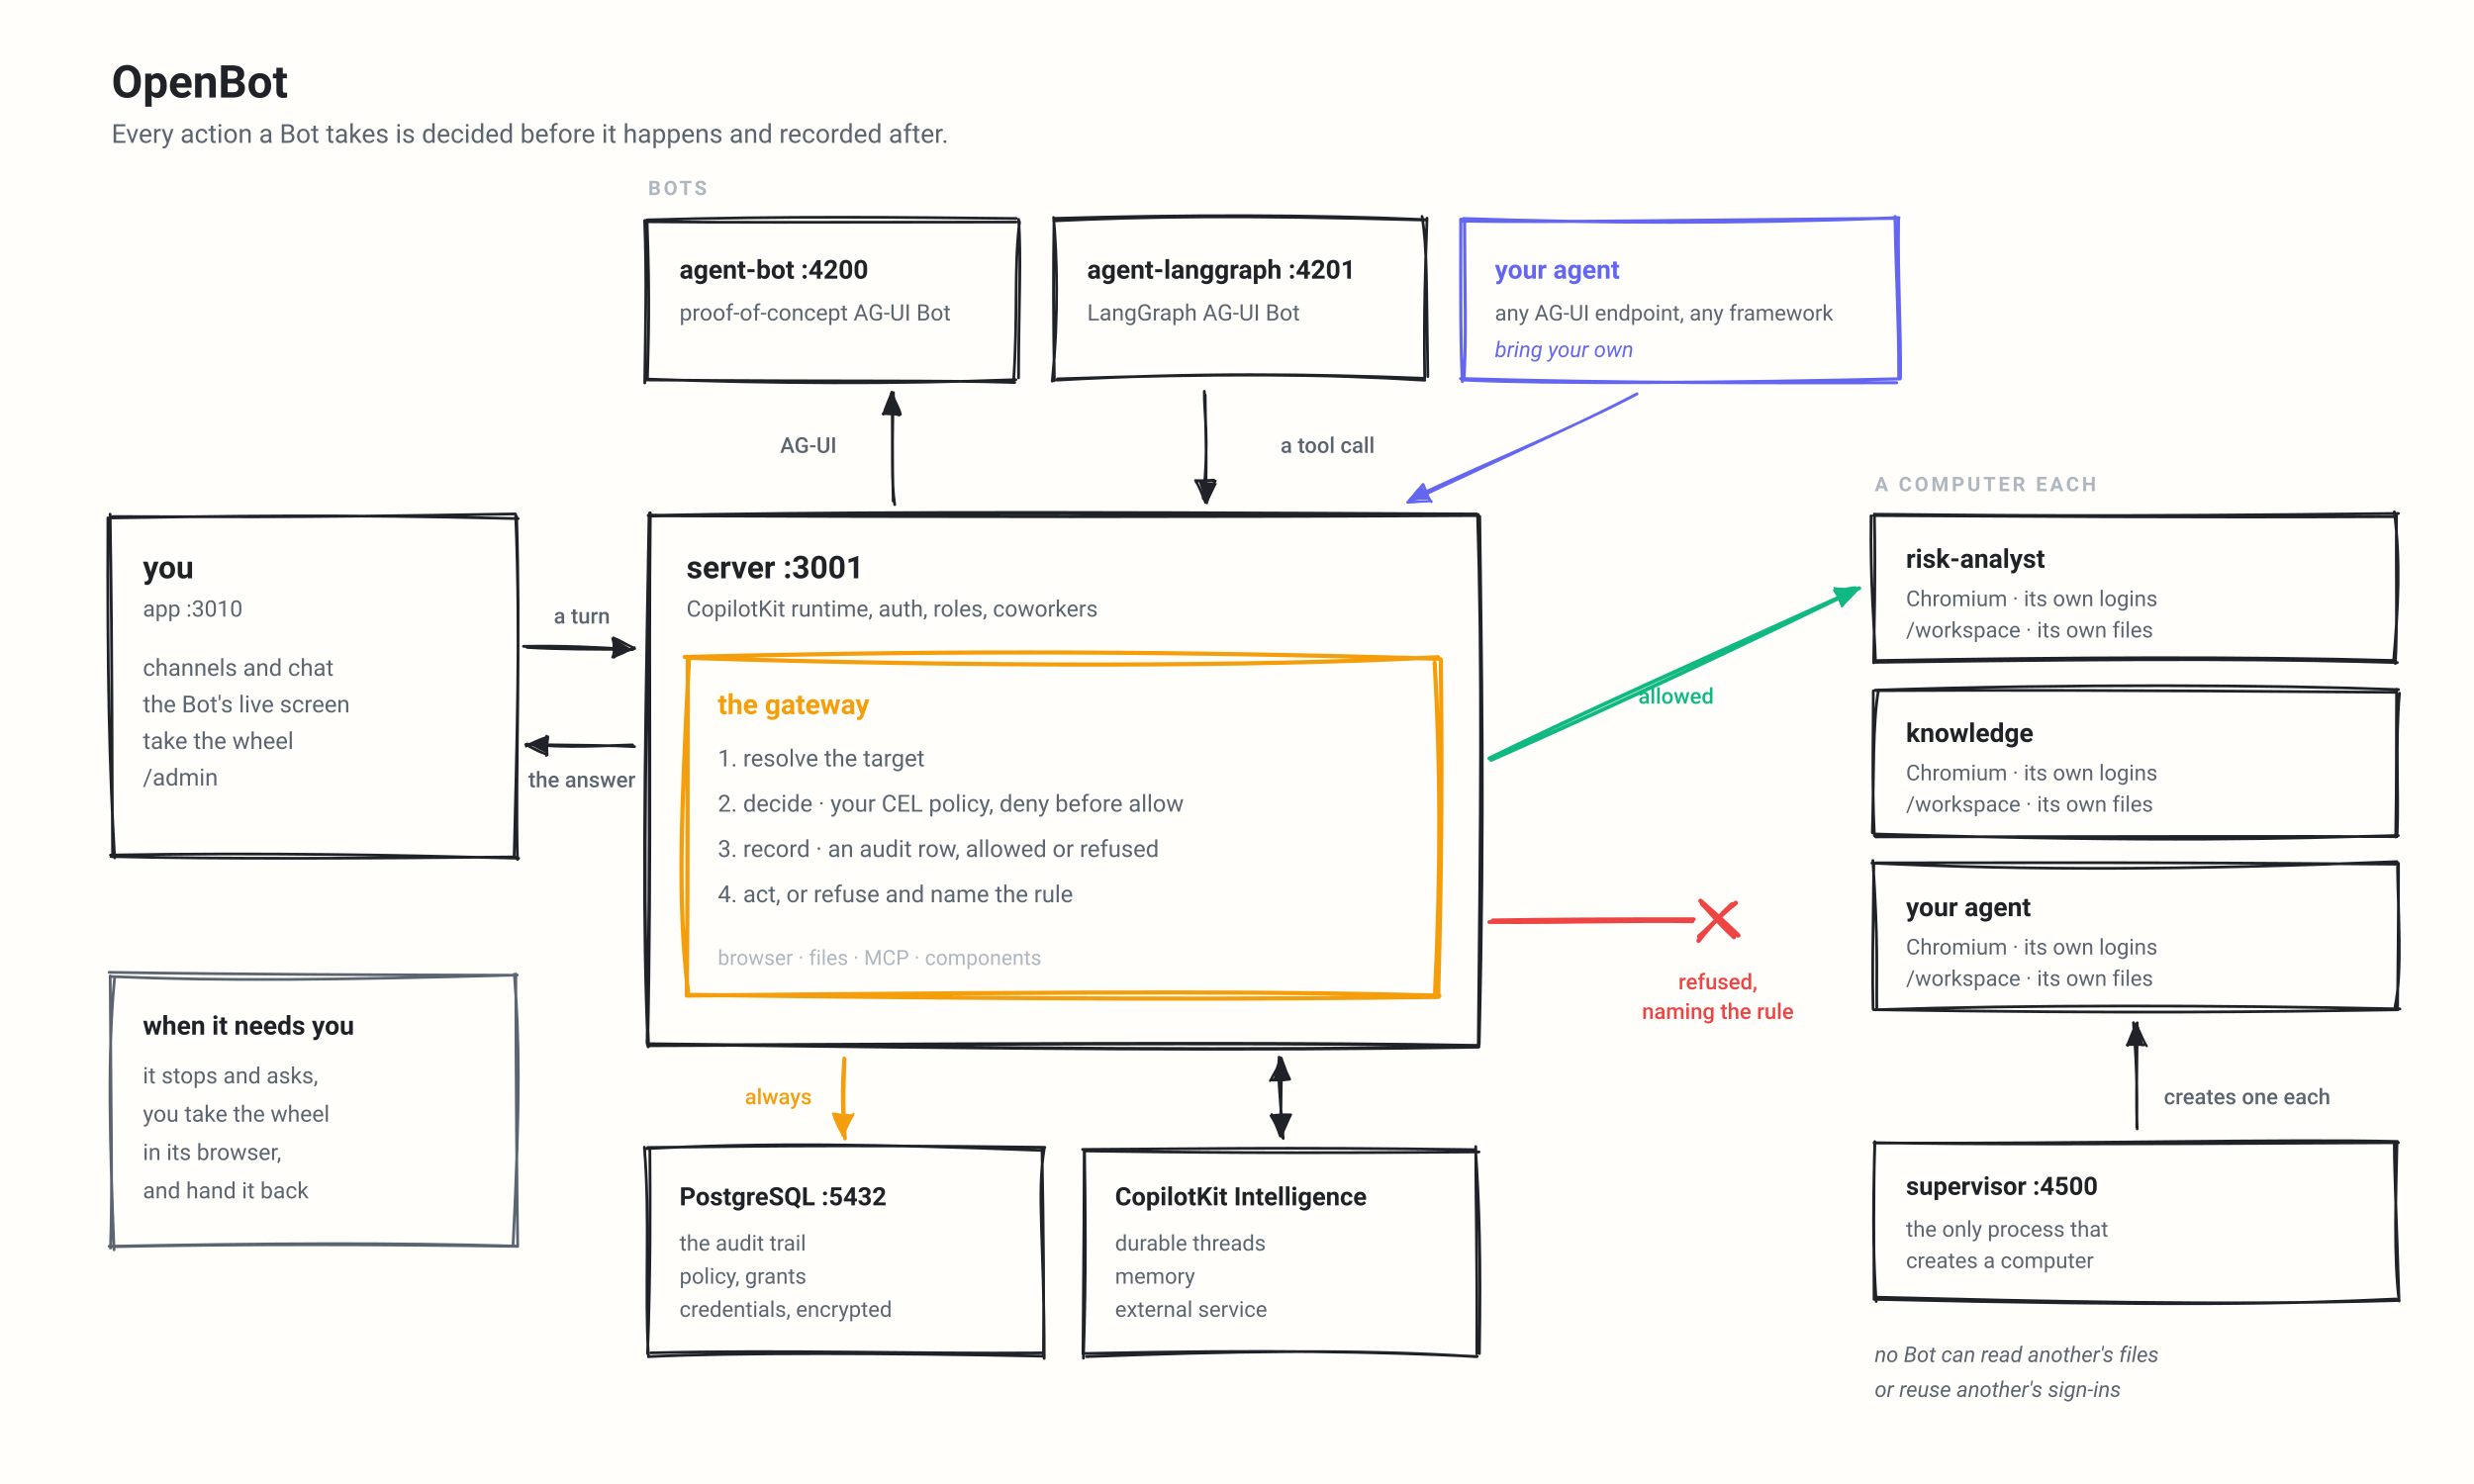
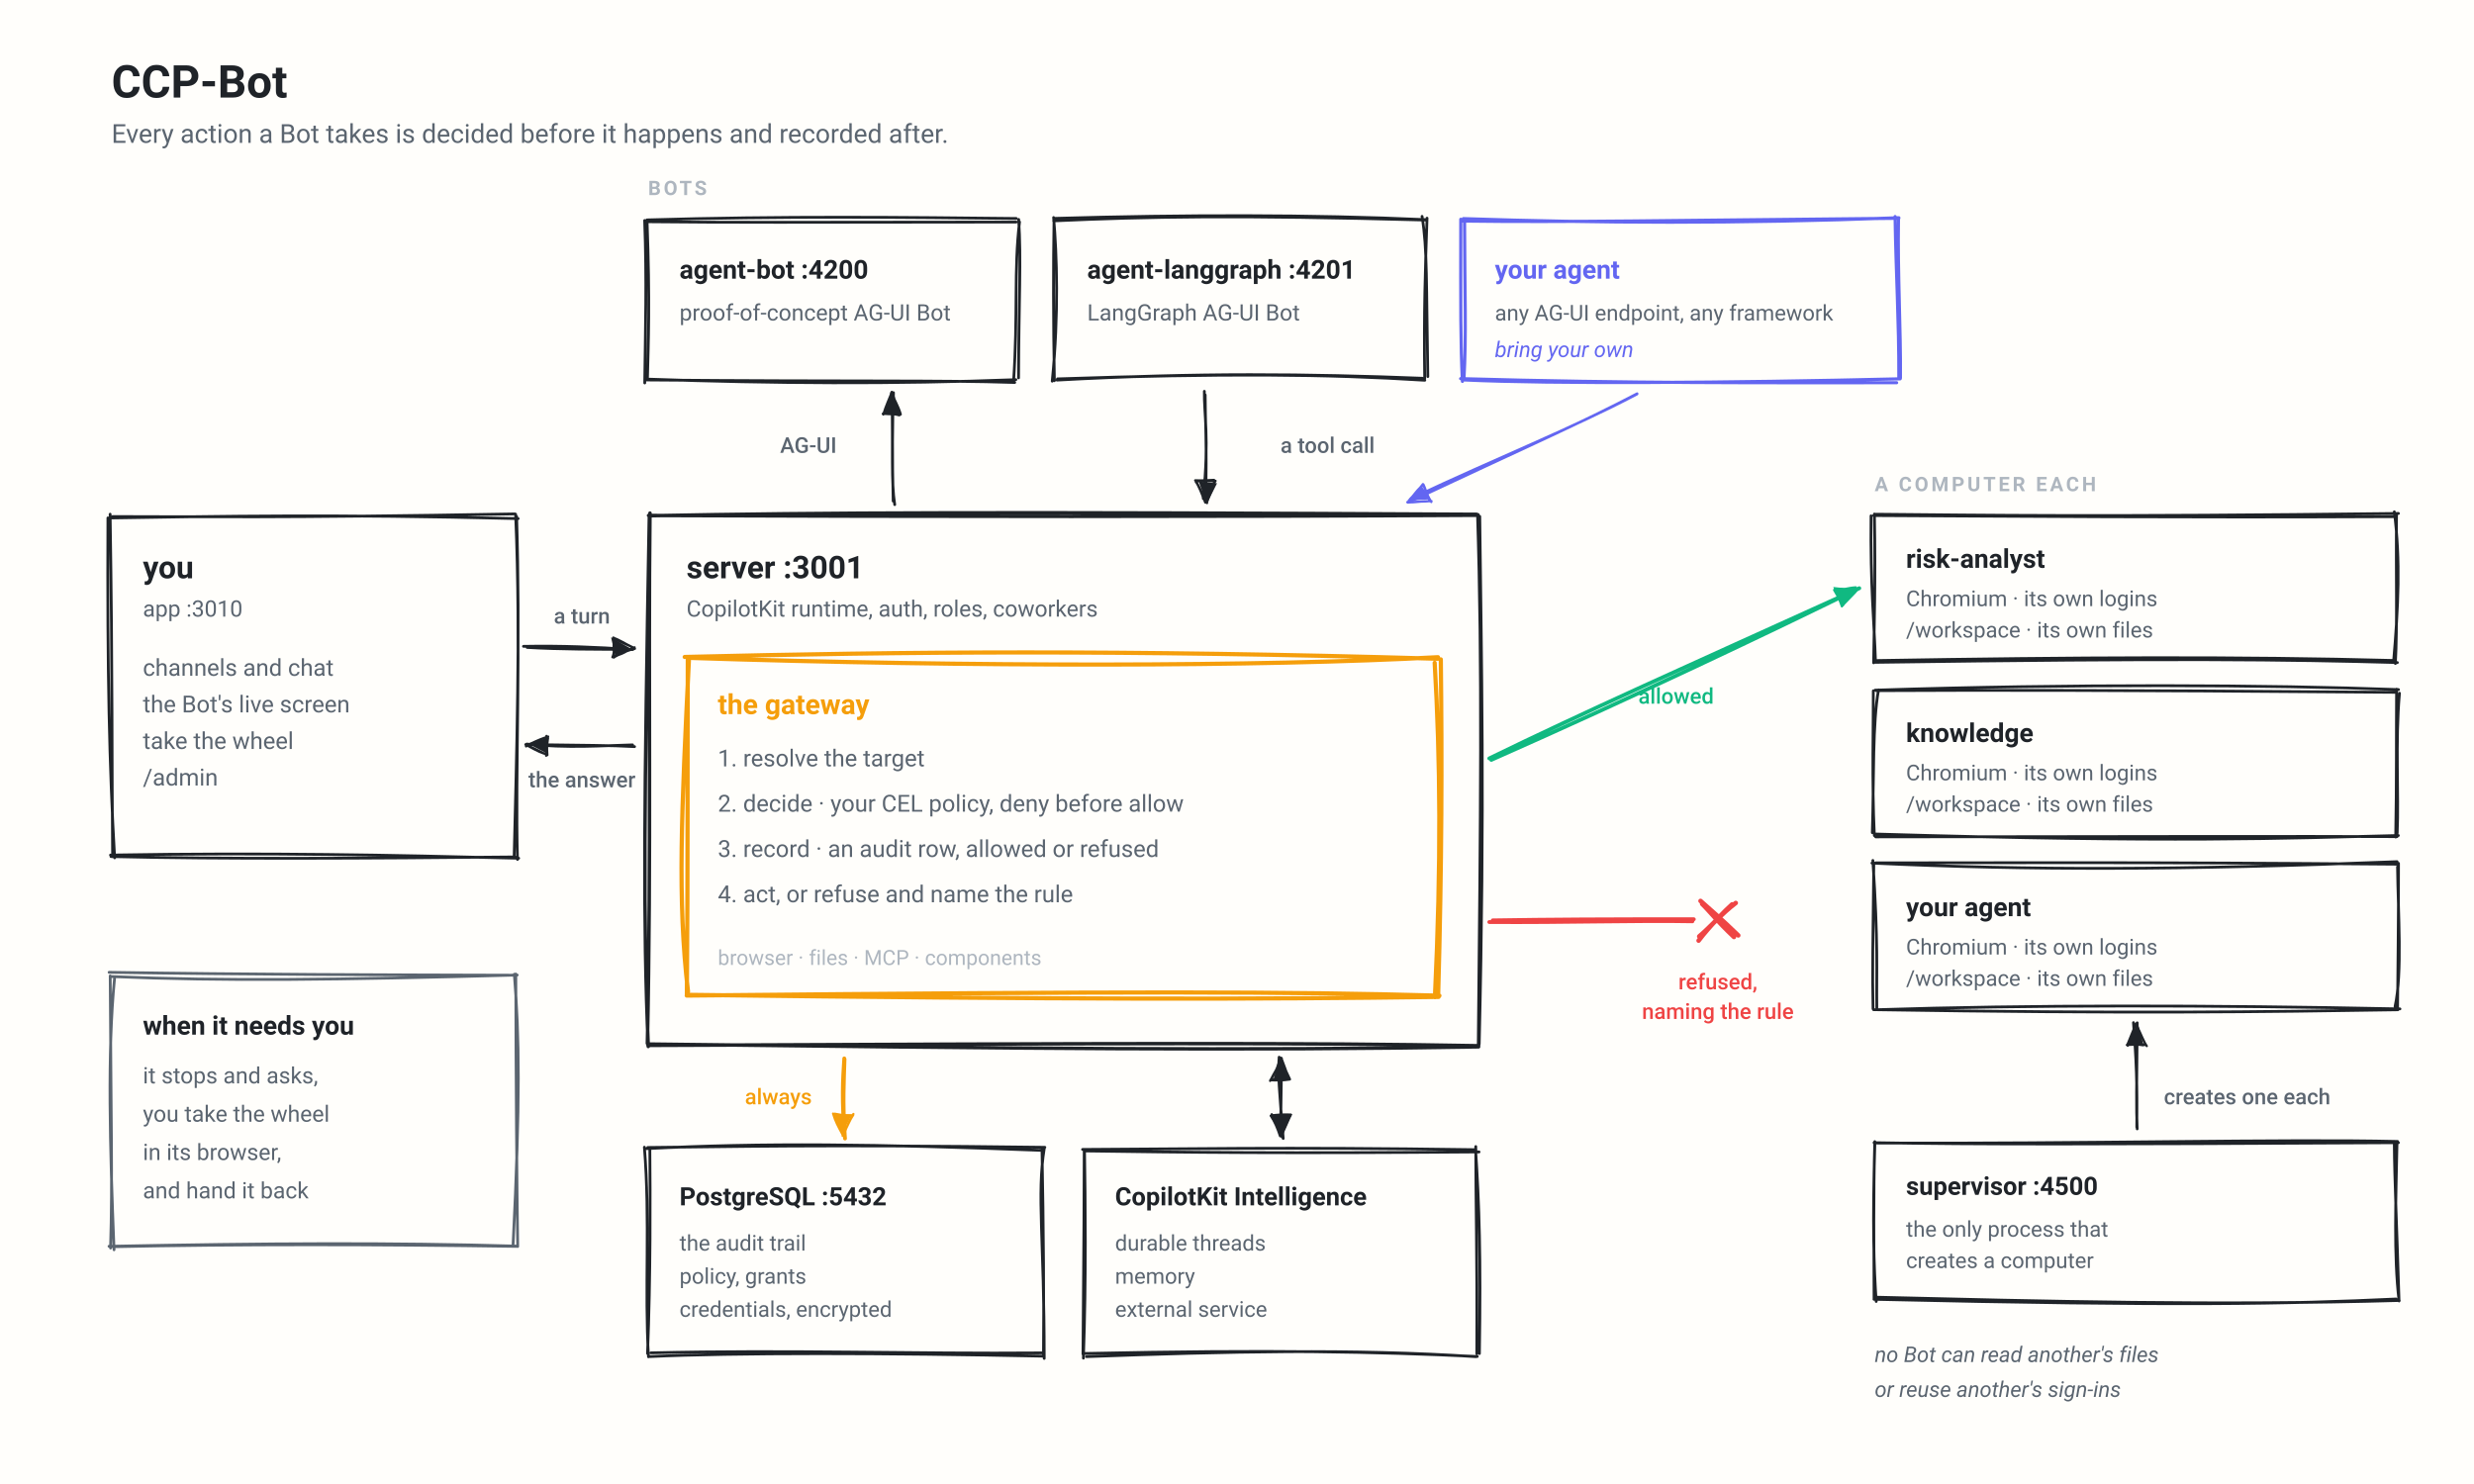
<svg xmlns="http://www.w3.org/2000/svg" viewBox="0 0 1420 852" width="1420" height="852" role="img">
  <rect width="1420" height="852" fill="#fffefb" />
-   <text x="64" y="56" font-family="ui-sans-serif, -apple-system, &quot;Segoe UI&quot;, Roboto, &quot;Helvetica Neue&quot;, Arial, sans-serif" font-size="26" font-weight="700" fill="#1f2328" text-anchor="start">OpenBot</text>
+   <text x="64" y="56" font-family="ui-sans-serif, -apple-system, &quot;Segoe UI&quot;, Roboto, &quot;Helvetica Neue&quot;, Arial, sans-serif" font-size="26" font-weight="700" fill="#1f2328" text-anchor="start">CCP-Bot</text>
  <text x="64" y="82" font-family="ui-sans-serif, -apple-system, &quot;Segoe UI&quot;, Roboto, &quot;Helvetica Neue&quot;, Arial, sans-serif" font-size="15" font-weight="400" fill="#5b6570" text-anchor="start">Every action a Bot takes is decided before it happens and recorded after.</text>
  <text x="372" y="112" font-family="ui-sans-serif, -apple-system, &quot;Segoe UI&quot;, Roboto, &quot;Helvetica Neue&quot;, Arial, sans-serif" font-size="11.5" font-weight="700" fill="#aeb6bf" text-anchor="start" letter-spacing="1.6">BOTS</text>
  <path d="M372.459 127.308 C414.776 127.759, 457.833 127.659, 583.253 127.486 M371.314 126.253 C447.726 123.952, 521.852 124.774, 583.301 125.438 M585.18 127.408 C581.847 154.688, 584.381 180.293, 581.723 219.523 M584.696 125.99 C586.201 148.555, 584.777 172.618, 584.612 216.954 M582.408 219.6 C539.665 218.165, 492.998 219.168, 370.501 218.146 M583.078 217.972 C513.37 220.622, 442.975 220.187, 372.597 217.689 M370.055 219.859 C370.41 190.429, 371.297 160.605, 370.005 126.592 M371.604 217.781 C372.11 196.383, 373.111 173.91, 371.39 126.774" fill="none" stroke="#1f2328" stroke-width="1.6" stroke-linecap="round" stroke-linejoin="round" />
  <text x="390" y="160" font-family="ui-sans-serif, -apple-system, &quot;Segoe UI&quot;, Roboto, &quot;Helvetica Neue&quot;, Arial, sans-serif" font-size="15" font-weight="650" fill="#1f2328" text-anchor="start">agent-bot :4200</text>
  <text x="390" y="184" font-family="ui-sans-serif, -apple-system, &quot;Segoe UI&quot;, Roboto, &quot;Helvetica Neue&quot;, Arial, sans-serif" font-size="13" font-weight="400" fill="#5b6570" text-anchor="start">proof-of-concept AG-UI Bot</text>
  <path d="M604.775 126.801 C658.569 124.359, 709.445 123.363, 818.891 126.358 M605.577 125.367 C679.366 123.25, 752.602 123.122, 818.68 126.114 M816.214 124.226 C819.302 143.22, 818.592 161.637, 819.527 216.19 M819.073 125.246 C818.107 152.739, 817.177 180.29, 817.73 217.344 M816.418 217.164 C751.831 214.654, 687.014 213.821, 606.693 218.223 M817.783 218.312 C761.132 214.755, 702.33 214.284, 606.957 217.525 M603.944 218.849 C607.774 180.817, 606.609 145.481, 604.742 124.888 M605.182 218.568 C604.532 185.138, 604.558 150.418, 604.979 127.026" fill="none" stroke="#1f2328" stroke-width="1.6" stroke-linecap="round" stroke-linejoin="round" />
  <text x="624" y="160" font-family="ui-sans-serif, -apple-system, &quot;Segoe UI&quot;, Roboto, &quot;Helvetica Neue&quot;, Arial, sans-serif" font-size="15" font-weight="650" fill="#1f2328" text-anchor="start">agent-langgraph :4201</text>
  <text x="624" y="184" font-family="ui-sans-serif, -apple-system, &quot;Segoe UI&quot;, Roboto, &quot;Helvetica Neue&quot;, Arial, sans-serif" font-size="13" font-weight="400" fill="#5b6570" text-anchor="start">LangGraph AG-UI Bot</text>
  <path d="M839.906 125.519 C917.269 128.1, 995.613 128.589, 1089.89 125.008 M839.221 126.903 C898.423 127.697, 957.675 126.537, 1089.867 125.323 M1087.726 124.33 C1088.194 156.991, 1089.996 184.306, 1089.874 216.835 M1089.658 125.969 C1089.12 156.892, 1091.049 189.556, 1090.784 217.05 M1088.611 219.723 C1012.727 219.721, 934.839 220.149, 838.354 217.387 M1090.652 217.49 C991.343 219.886, 890.466 220.45, 840.771 218.144 M839.382 218.97 C838.286 197.424, 838.387 177.494, 838.441 125.879 M840.237 218.084 C841.74 192.565, 840.685 167.963, 840.605 125.642" fill="none" stroke="#6366f1" stroke-width="1.8" stroke-linecap="round" stroke-linejoin="round" />
  <text x="858" y="160" font-family="ui-sans-serif, -apple-system, &quot;Segoe UI&quot;, Roboto, &quot;Helvetica Neue&quot;, Arial, sans-serif" font-size="15" font-weight="650" fill="#6366f1" text-anchor="start">your agent</text>
  <text x="858" y="184" font-family="ui-sans-serif, -apple-system, &quot;Segoe UI&quot;, Roboto, &quot;Helvetica Neue&quot;, Arial, sans-serif" font-size="12.5" font-weight="400" fill="#5b6570" text-anchor="start">any AG-UI endpoint, any framework</text>
  <text x="858" y="205" font-family="ui-sans-serif, -apple-system, &quot;Segoe UI&quot;, Roboto, &quot;Helvetica Neue&quot;, Arial, sans-serif" font-size="12.5" font-weight="400" fill="#6366f1" text-anchor="start" font-style="italic">bring your own</text>
  <path d="M63.298 297.379 C127.123 296.37, 191.551 295.131, 297.404 297.747 M64.666 296.566 C112.324 296.547, 160.372 297.472, 295.569 295.049 M295.945 295.212 C299.226 371.004, 295.585 443.025, 297.015 493.427 M296.53 296.524 C298.567 364.901, 296.521 432.804, 295.105 491.936 M297.697 492.735 C224.971 490.885, 153.533 489.401, 63.433 490.908 M295.602 491.99 C211.51 492.823, 126.369 493.289, 63.698 491.771 M65.799 492.517 C62.784 439.721, 61.525 387.807, 61.942 297.343 M64.639 491.875 C64.125 439.873, 64.666 388.663, 63.212 295.214" fill="none" stroke="#1f2328" stroke-width="1.6" stroke-linecap="round" stroke-linejoin="round" />
  <text x="82" y="332" font-family="ui-sans-serif, -apple-system, &quot;Segoe UI&quot;, Roboto, &quot;Helvetica Neue&quot;, Arial, sans-serif" font-size="18" font-weight="700" fill="#1f2328" text-anchor="start">you</text>
  <text x="82" y="354" font-family="ui-sans-serif, -apple-system, &quot;Segoe UI&quot;, Roboto, &quot;Helvetica Neue&quot;, Arial, sans-serif" font-size="13" font-weight="400" fill="#5b6570" text-anchor="start">app :3010</text>
  <text x="82" y="388" font-family="ui-sans-serif, -apple-system, &quot;Segoe UI&quot;, Roboto, &quot;Helvetica Neue&quot;, Arial, sans-serif" font-size="13.5" font-weight="400" fill="#5b6570" text-anchor="start">channels and chat</text>
  <text x="82" y="409" font-family="ui-sans-serif, -apple-system, &quot;Segoe UI&quot;, Roboto, &quot;Helvetica Neue&quot;, Arial, sans-serif" font-size="13.5" font-weight="400" fill="#5b6570" text-anchor="start">the Bot's live screen</text>
  <text x="82" y="430" font-family="ui-sans-serif, -apple-system, &quot;Segoe UI&quot;, Roboto, &quot;Helvetica Neue&quot;, Arial, sans-serif" font-size="13.5" font-weight="400" fill="#5b6570" text-anchor="start">take the wheel</text>
  <text x="82" y="451" font-family="ui-sans-serif, -apple-system, &quot;Segoe UI&quot;, Roboto, &quot;Helvetica Neue&quot;, Arial, sans-serif" font-size="13.5" font-weight="400" fill="#5b6570" text-anchor="start">/admin</text>
  <path d="M62.618 558.233 C140.549 559.474, 219.315 559.708, 294.366 559.89 M64.03 560.67 C128.766 563.401, 192.675 562.61, 296.849 559.797 M295.214 559.326 C298.099 595.183, 298.646 631.395, 294.505 714.323 M296.054 559.219 C296.111 618.911, 296.668 680.904, 297.139 715.631 M297.08 715.436 C224.63 713.31, 152.946 713.751, 62.575 715.523 M296.772 715.583 C216.573 714.389, 136.859 714.234, 64.773 715.767 M65.457 717.532 C63.099 657.93, 61.582 604.659, 65.744 561.775 M63.45 716.542 C64.656 678.279, 63.682 641.271, 63.249 560.292" fill="none" stroke="#5b6570" stroke-width="1.6" stroke-linecap="round" stroke-linejoin="round" />
  <text x="82" y="594" font-family="ui-sans-serif, -apple-system, &quot;Segoe UI&quot;, Roboto, &quot;Helvetica Neue&quot;, Arial, sans-serif" font-size="15" font-weight="650" fill="#1f2328" text-anchor="start">when it needs you</text>
  <text x="82" y="622" font-family="ui-sans-serif, -apple-system, &quot;Segoe UI&quot;, Roboto, &quot;Helvetica Neue&quot;, Arial, sans-serif" font-size="13" font-weight="400" fill="#5b6570" text-anchor="start">it stops and asks,</text>
  <text x="82" y="644" font-family="ui-sans-serif, -apple-system, &quot;Segoe UI&quot;, Roboto, &quot;Helvetica Neue&quot;, Arial, sans-serif" font-size="13" font-weight="400" fill="#5b6570" text-anchor="start">you take the wheel</text>
  <text x="82" y="666" font-family="ui-sans-serif, -apple-system, &quot;Segoe UI&quot;, Roboto, &quot;Helvetica Neue&quot;, Arial, sans-serif" font-size="13" font-weight="400" fill="#5b6570" text-anchor="start">in its browser,</text>
  <text x="82" y="688" font-family="ui-sans-serif, -apple-system, &quot;Segoe UI&quot;, Roboto, &quot;Helvetica Neue&quot;, Arial, sans-serif" font-size="13" font-weight="400" fill="#5b6570" text-anchor="start">and hand it back</text>
  <path d="M372.666 296.114 C472.135 294.19, 573.463 293.818, 847.536 295.282 M372.242 295.947 C534.935 296.615, 698.176 296.701, 848.25 295.81 M849.137 296.56 C850.056 378.356, 852.059 463.115, 848.826 599.328 M848.261 295.527 C851.032 381.47, 849.981 467.878, 848.684 600.34 M848.664 601.006 C715.902 603.305, 584.808 602.01, 372.817 599.429 M848.373 600.375 C749.185 598.589, 650.133 598.995, 371.913 600.183 M371.57 599.054 C373.88 492.79, 372.028 388.131, 373.064 294.576 M372.084 600.81 C369.066 529.712, 369.759 460.592, 372.727 295.705" fill="none" stroke="#1f2328" stroke-width="2" stroke-linecap="round" stroke-linejoin="round" />
  <text x="394" y="332" font-family="ui-sans-serif, -apple-system, &quot;Segoe UI&quot;, Roboto, &quot;Helvetica Neue&quot;, Arial, sans-serif" font-size="18" font-weight="700" fill="#1f2328" text-anchor="start">server :3001</text>
  <text x="394" y="354" font-family="ui-sans-serif, -apple-system, &quot;Segoe UI&quot;, Roboto, &quot;Helvetica Neue&quot;, Arial, sans-serif" font-size="13" font-weight="400" fill="#5b6570" text-anchor="start">CopilotKit runtime, auth, roles, coworkers</text>
  <path d="M392.995 377.179 C519.336 374.094, 643.5 372.982, 825.313 378.201 M394.647 377.676 C558.901 383.001, 724.277 382.766, 825.351 377.308 M823.457 380.547 C826.71 436.629, 827.253 494.809, 823.598 572.51 M826.984 378.566 C827.643 436.463, 827.588 494.995, 825.464 571.348 M825.71 572.346 C719.046 573.788, 612.091 573.859, 395.198 571.165 M826.188 571.632 C739.258 569.259, 651.788 569.13, 394.171 571.58 M394.911 569.247 C388.689 516.669, 391.217 465.314, 395.407 379.242 M394.24 571.586 C394.847 500.406, 394.544 428.899, 394.773 378.821" fill="none" stroke="#f59e0b" stroke-width="2.4" stroke-linecap="round" stroke-linejoin="round" />
  <text x="412" y="410" font-family="ui-sans-serif, -apple-system, &quot;Segoe UI&quot;, Roboto, &quot;Helvetica Neue&quot;, Arial, sans-serif" font-size="16" font-weight="700" fill="#f59e0b" text-anchor="start">the gateway</text>
  <text x="412" y="440" font-family="ui-sans-serif, -apple-system, &quot;Segoe UI&quot;, Roboto, &quot;Helvetica Neue&quot;, Arial, sans-serif" font-size="13.5" font-weight="400" fill="#5b6570" text-anchor="start">1.  resolve the target</text>
  <text x="412" y="466" font-family="ui-sans-serif, -apple-system, &quot;Segoe UI&quot;, Roboto, &quot;Helvetica Neue&quot;, Arial, sans-serif" font-size="13.5" font-weight="400" fill="#5b6570" text-anchor="start">2.  decide  ·  your CEL policy, deny before allow</text>
  <text x="412" y="492" font-family="ui-sans-serif, -apple-system, &quot;Segoe UI&quot;, Roboto, &quot;Helvetica Neue&quot;, Arial, sans-serif" font-size="13.5" font-weight="400" fill="#5b6570" text-anchor="start">3.  record  ·  an audit row, allowed or refused</text>
  <text x="412" y="518" font-family="ui-sans-serif, -apple-system, &quot;Segoe UI&quot;, Roboto, &quot;Helvetica Neue&quot;, Arial, sans-serif" font-size="13.5" font-weight="400" fill="#5b6570" text-anchor="start">4.  act, or refuse and name the rule</text>
  <text x="412" y="554" font-family="ui-sans-serif, -apple-system, &quot;Segoe UI&quot;, Roboto, &quot;Helvetica Neue&quot;, Arial, sans-serif" font-size="12" font-weight="400" fill="#aeb6bf" text-anchor="start">browser · files · MCP · components</text>
  <text x="1076" y="282" font-family="ui-sans-serif, -apple-system, &quot;Segoe UI&quot;, Roboto, &quot;Helvetica Neue&quot;, Arial, sans-serif" font-size="11.5" font-weight="700" fill="#aeb6bf" text-anchor="start" letter-spacing="1.6">A COMPUTER EACH</text>
  <path d="M1076.763 295.232 C1140.317 295.761, 1202.844 296.835, 1376.637 294.774 M1075.407 295.99 C1161.641 296.389, 1246.864 297.226, 1375.172 296.616 M1374.263 293.828 C1377.874 321.874, 1376.554 348.479, 1373.84 379.854 M1375.528 295.832 C1375.132 328.574, 1376.084 359.577, 1374.867 380.933 M1374.518 379.209 C1285.534 376.82, 1190.836 377.327, 1077.075 379.237 M1376.021 380.401 C1312.647 378.627, 1248.662 377.819, 1075.793 380.269 M1076.472 379.818 C1075.826 358.205, 1073.45 336.891, 1073.924 296.15 M1075.405 380.533 C1075.717 357.427, 1076.542 335.367, 1075.857 295.111" fill="none" stroke="#1f2328" stroke-width="1.6" stroke-linecap="round" stroke-linejoin="round" />
  <text x="1094" y="326" font-family="ui-sans-serif, -apple-system, &quot;Segoe UI&quot;, Roboto, &quot;Helvetica Neue&quot;, Arial, sans-serif" font-size="15" font-weight="650" fill="#1f2328" text-anchor="start">risk-analyst</text>
  <text x="1094" y="348" font-family="ui-sans-serif, -apple-system, &quot;Segoe UI&quot;, Roboto, &quot;Helvetica Neue&quot;, Arial, sans-serif" font-size="12.5" font-weight="400" fill="#5b6570" text-anchor="start">Chromium · its own logins</text>
  <text x="1094" y="366" font-family="ui-sans-serif, -apple-system, &quot;Segoe UI&quot;, Roboto, &quot;Helvetica Neue&quot;, Arial, sans-serif" font-size="12.5" font-weight="400" fill="#5b6570" text-anchor="start">/workspace · its own files</text>
  <path d="M1076.883 396.513 C1140.348 396.245, 1202.038 396.093, 1375.539 397.481 M1076.24 396.233 C1188.403 392.577, 1302.942 393.128, 1376.68 395.909 M1377.225 398.007 C1374.754 426.075, 1376.883 456.166, 1375.92 478.307 M1375.565 395.67 C1375.371 422.038, 1375.645 449.677, 1375.057 480.57 M1376.576 479.685 C1311.647 481.285, 1247.368 483.897, 1076.375 478.825 M1375.831 480.326 C1315.246 480.087, 1253.294 480.231, 1076.57 480.468 M1074.663 478.062 C1075.614 445.956, 1074.764 414.868, 1078.223 396.063 M1075.828 479.732 C1074.315 447.446, 1075.323 415.782, 1075.223 396.621" fill="none" stroke="#1f2328" stroke-width="1.6" stroke-linecap="round" stroke-linejoin="round" />
  <text x="1094" y="426" font-family="ui-sans-serif, -apple-system, &quot;Segoe UI&quot;, Roboto, &quot;Helvetica Neue&quot;, Arial, sans-serif" font-size="15" font-weight="650" fill="#1f2328" text-anchor="start">knowledge</text>
  <text x="1094" y="448" font-family="ui-sans-serif, -apple-system, &quot;Segoe UI&quot;, Roboto, &quot;Helvetica Neue&quot;, Arial, sans-serif" font-size="12.5" font-weight="400" fill="#5b6570" text-anchor="start">Chromium · its own logins</text>
  <text x="1094" y="466" font-family="ui-sans-serif, -apple-system, &quot;Segoe UI&quot;, Roboto, &quot;Helvetica Neue&quot;, Arial, sans-serif" font-size="12.5" font-weight="400" fill="#5b6570" text-anchor="start">/workspace · its own files</text>
  <path d="M1074.44 495.524 C1164.467 499.764, 1252.122 499.594, 1375.836 494.7 M1076.513 495.394 C1151.903 495.391, 1226.585 494.864, 1376.338 496.16 M1376.11 497.68 C1376.42 524.439, 1378.941 558.637, 1374.685 577.905 M1376.666 495.651 C1376.729 528.994, 1376.234 559.998, 1376.118 579.303 M1377.503 579.234 C1268.277 576.984, 1163.984 576.9, 1076.245 579.724 M1376.292 579.737 C1300.1 580.963, 1222.024 582.025, 1075.367 579.682 M1077.231 578.596 C1076.964 558.201, 1078.149 541.462, 1074.961 494.006 M1075.078 579.21 C1074.618 559.591, 1074.973 539.596, 1075.498 495.419" fill="none" stroke="#1f2328" stroke-width="1.6" stroke-linecap="round" stroke-linejoin="round" />
  <text x="1094" y="526" font-family="ui-sans-serif, -apple-system, &quot;Segoe UI&quot;, Roboto, &quot;Helvetica Neue&quot;, Arial, sans-serif" font-size="15" font-weight="650" fill="#1f2328" text-anchor="start">your agent</text>
  <text x="1094" y="548" font-family="ui-sans-serif, -apple-system, &quot;Segoe UI&quot;, Roboto, &quot;Helvetica Neue&quot;, Arial, sans-serif" font-size="12.5" font-weight="400" fill="#5b6570" text-anchor="start">Chromium · its own logins</text>
  <text x="1094" y="566" font-family="ui-sans-serif, -apple-system, &quot;Segoe UI&quot;, Roboto, &quot;Helvetica Neue&quot;, Arial, sans-serif" font-size="12.5" font-weight="400" fill="#5b6570" text-anchor="start">/workspace · its own files</text>
  <path d="M1077.357 656.26 C1194.2 656.732, 1312.851 653.825, 1376.117 655.334 M1075.646 656.045 C1135.848 657.072, 1197.565 657.017, 1376.614 656.043 M1374.266 656.815 C1374.406 677.991, 1375.635 701.809, 1376.954 746.523 M1375.783 657.009 C1375.211 687.704, 1373.842 720.785, 1376.991 746.922 M1377.085 746.638 C1273.857 749.611, 1172.16 747.084, 1076.543 744.744 M1375.264 745.784 C1313.941 748.653, 1251.005 749.993, 1075.609 745.959 M1076.882 747.21 C1075.536 727.358, 1074.656 702.762, 1076.12 656.262 M1075.659 745.756 C1075.595 716.384, 1075.204 686.048, 1076.063 655.435" fill="none" stroke="#1f2328" stroke-width="1.6" stroke-linecap="round" stroke-linejoin="round" />
  <text x="1094" y="686" font-family="ui-sans-serif, -apple-system, &quot;Segoe UI&quot;, Roboto, &quot;Helvetica Neue&quot;, Arial, sans-serif" font-size="14.5" font-weight="650" fill="#1f2328" text-anchor="start">supervisor :4500</text>
  <text x="1094" y="710" font-family="ui-sans-serif, -apple-system, &quot;Segoe UI&quot;, Roboto, &quot;Helvetica Neue&quot;, Arial, sans-serif" font-size="12.5" font-weight="400" fill="#5b6570" text-anchor="start">the only process that</text>
  <text x="1094" y="728" font-family="ui-sans-serif, -apple-system, &quot;Segoe UI&quot;, Roboto, &quot;Helvetica Neue&quot;, Arial, sans-serif" font-size="12.5" font-weight="400" fill="#5b6570" text-anchor="start">creates a computer</text>
  <text x="1076" y="782" font-family="ui-sans-serif, -apple-system, &quot;Segoe UI&quot;, Roboto, &quot;Helvetica Neue&quot;, Arial, sans-serif" font-size="12.5" font-weight="400" fill="#5b6570" text-anchor="start" font-style="italic">no Bot can read another's files</text>
  <text x="1076" y="802" font-family="ui-sans-serif, -apple-system, &quot;Segoe UI&quot;, Roboto, &quot;Helvetica Neue&quot;, Arial, sans-serif" font-size="12.5" font-weight="400" fill="#5b6570" text-anchor="start" font-style="italic">or reuse another's sign-ins</text>
  <path d="M371.777 658.805 C417.776 658.412, 468.086 657.015, 599.706 658.702 M371.178 659.458 C437.218 655.987, 504.352 656.811, 597.435 660.44 M599.383 659.188 C595.049 686.356, 599.357 710.49, 599.345 779.911 M598.071 659.583 C598.962 704.304, 599.218 750.45, 598.925 777.935 M597.987 776.728 C525.136 777.36, 452.393 774.839, 373.678 776.7 M598.801 778.611 C509.31 776.733, 420.674 776.568, 372.965 778.843 M372.206 778.979 C369.89 740.844, 373.238 700.269, 369.86 658.632 M371.662 777.05 C373.478 732.186, 373.222 686.581, 372.991 659.236" fill="none" stroke="#1f2328" stroke-width="1.6" stroke-linecap="round" stroke-linejoin="round" />
  <text x="390" y="692" font-family="ui-sans-serif, -apple-system, &quot;Segoe UI&quot;, Roboto, &quot;Helvetica Neue&quot;, Arial, sans-serif" font-size="14.5" font-weight="650" fill="#1f2328" text-anchor="start">PostgreSQL :5432</text>
  <text x="390" y="718" font-family="ui-sans-serif, -apple-system, &quot;Segoe UI&quot;, Roboto, &quot;Helvetica Neue&quot;, Arial, sans-serif" font-size="12.5" font-weight="400" fill="#5b6570" text-anchor="start">the audit trail</text>
  <text x="390" y="737" font-family="ui-sans-serif, -apple-system, &quot;Segoe UI&quot;, Roboto, &quot;Helvetica Neue&quot;, Arial, sans-serif" font-size="12.5" font-weight="400" fill="#5b6570" text-anchor="start">policy, grants</text>
  <text x="390" y="756" font-family="ui-sans-serif, -apple-system, &quot;Segoe UI&quot;, Roboto, &quot;Helvetica Neue&quot;, Arial, sans-serif" font-size="12.5" font-weight="400" fill="#5b6570" text-anchor="start">credentials, encrypted</text>
  <path d="M622.343 660.782 C681.26 661.649, 737.215 662.231, 848.923 661.357 M621.351 659.925 C678.01 659.716, 733.794 658.42, 847.143 660.07 M847.04 658.259 C847.016 689.535, 847.91 717.477, 847.638 777.189 M846.909 659.477 C849.043 691.444, 850.012 721.216, 849.132 777.104 M847.16 778.905 C776.306 774.222, 704.583 775.916, 623.637 778.876 M847.915 778.799 C789.708 776.053, 730.565 774.786, 622.452 777.061 M621.837 779.758 C623.514 733.241, 622.894 687.844, 622.494 661.839 M621.592 777.431 C621.711 749.12, 622.179 722.136, 622.312 660.381" fill="none" stroke="#1f2328" stroke-width="1.6" stroke-linecap="round" stroke-linejoin="round" />
  <text x="640" y="692" font-family="ui-sans-serif, -apple-system, &quot;Segoe UI&quot;, Roboto, &quot;Helvetica Neue&quot;, Arial, sans-serif" font-size="14.5" font-weight="650" fill="#1f2328" text-anchor="start">CopilotKit Intelligence</text>
  <text x="640" y="718" font-family="ui-sans-serif, -apple-system, &quot;Segoe UI&quot;, Roboto, &quot;Helvetica Neue&quot;, Arial, sans-serif" font-size="12.5" font-weight="400" fill="#5b6570" text-anchor="start">durable threads</text>
  <text x="640" y="737" font-family="ui-sans-serif, -apple-system, &quot;Segoe UI&quot;, Roboto, &quot;Helvetica Neue&quot;, Arial, sans-serif" font-size="12.5" font-weight="400" fill="#5b6570" text-anchor="start">memory</text>
  <text x="640" y="756" font-family="ui-sans-serif, -apple-system, &quot;Segoe UI&quot;, Roboto, &quot;Helvetica Neue&quot;, Arial, sans-serif" font-size="12.5" font-weight="400" fill="#5b6570" text-anchor="start">external service</text>
  <path d="M300.459 371.081 C322.483 370.675, 341.703 371.491, 362.787 372.913 M302.562 371.709 C322.382 372.872, 340.89 372.709, 363.176 372.881" fill="none" stroke="#1f2328" stroke-width="1.6" stroke-linecap="round" stroke-linejoin="round" />
  <path d="M362.968 372.91 L353.066 376.355 L350.752 365.971" fill="#1f2328" stroke="none" stroke-width="0" stroke-linecap="round" stroke-linejoin="round" />
  <path d="M364.247 371.659 C360.726 372.497, 359.448 375.031, 352.689 376.691 M364.418 372.445 C361.357 373.162, 357.545 374.366, 352.177 377.479 M351.514 377.304 C352.726 374.793, 352.528 371.402, 352.102 366.022 M352.416 377.508 C352.497 374.745, 351.902 372.195, 352.452 367.064 M351.912 366.149 C355.565 367.27, 357.886 369.151, 363.576 371.841 M352.092 366.65 C356.511 368.738, 360.633 370.48, 363.95 371.938" fill="none" stroke="#1f2328" stroke-width="1.3" stroke-linecap="round" stroke-linejoin="round" />
  <text x="334" y="358" font-family="ui-sans-serif, -apple-system, &quot;Segoe UI&quot;, Roboto, &quot;Helvetica Neue&quot;, Arial, sans-serif" font-size="12.5" font-weight="500" fill="#5b6570" text-anchor="middle">a turn</text>
  <path d="M363.068 427.645 C345.603 428.088, 325.869 429.639, 302.33 427.178 M364.218 428.653 C350.267 427.862, 336.762 427.958, 301.75 427.45" fill="none" stroke="#1f2328" stroke-width="1.6" stroke-linecap="round" stroke-linejoin="round" />
  <path d="M302.923 426.868 L315.235 423.326 L314.041 432.665" fill="#1f2328" stroke="none" stroke-width="0" stroke-linecap="round" stroke-linejoin="round" />
  <path d="M301.93 428.52 C304.793 427.187, 308.452 425.188, 313.043 423.472 M302.124 428.234 C305.489 426.501, 308.553 424.911, 314.048 423.028 M314.608 422.877 C313.278 425.021, 313.373 429.174, 313.478 433.884 M313.647 422.508 C313.805 426.683, 313.93 430.649, 314.173 433.511 M314.09 433.467 C308.654 430.694, 304.914 428.921, 302.055 427.514 M314.135 433.163 C311.251 432.47, 308.928 431.515, 302.349 427.855" fill="none" stroke="#1f2328" stroke-width="1.3" stroke-linecap="round" stroke-linejoin="round" />
  <text x="334" y="452" font-family="ui-sans-serif, -apple-system, &quot;Segoe UI&quot;, Roboto, &quot;Helvetica Neue&quot;, Arial, sans-serif" font-size="12.5" font-weight="500" fill="#5b6570" text-anchor="middle">the answer</text>
  <path d="M513.536 289.712 C511.435 275.794, 512.654 260.667, 511.957 225.248 M512.65 287.68 C512.072 264.124, 512.188 240.904, 512.833 225.458" fill="none" stroke="#1f2328" stroke-width="1.6" stroke-linecap="round" stroke-linejoin="round" />
  <path d="M512.127 225.261 L516.472 239.158 L507.276 237.121" fill="#1f2328" stroke="none" stroke-width="0" stroke-linecap="round" stroke-linejoin="round" />
  <path d="M511.846 225.102 C513.551 228.908, 514.157 232.189, 516.502 238.244 M511.815 225.627 C513.445 229.825, 515.425 232.806, 516.886 237.458 M516.642 237.841 C513.437 237.793, 510.459 237.99, 507.008 237.313 M516.996 237.92 C514.665 237.534, 512.077 238.009, 506.709 237.538 M507.049 237.621 C508.444 233.505, 511.243 228.949, 511.463 225.608 M506.975 237.984 C508.344 233.28, 510.729 228.18, 511.645 225.767" fill="none" stroke="#1f2328" stroke-width="1.3" stroke-linecap="round" stroke-linejoin="round" />
  <text x="464" y="260" font-family="ui-sans-serif, -apple-system, &quot;Segoe UI&quot;, Roboto, &quot;Helvetica Neue&quot;, Arial, sans-serif" font-size="12.5" font-weight="500" fill="#5b6570" text-anchor="middle">AG-UI</text>
  <path d="M691.261 224.658 C690.997 237.77, 694.183 250.276, 690.65 286.236 M691.738 226.702 C691.691 240.556, 692.815 254.062, 691.981 288.381" fill="none" stroke="#1f2328" stroke-width="1.6" stroke-linecap="round" stroke-linejoin="round" />
  <path d="M692.642 289.267 L688.042 276.452 L698.539 277.457" fill="#1f2328" stroke="none" stroke-width="0" stroke-linecap="round" stroke-linejoin="round" />
  <path d="M692.822 288.815 C691.523 285.603, 689.439 282.064, 686.664 276.426 M691.717 288.258 C689.622 283.177, 687.933 278.581, 686.335 276.581 M686 275.779 C689.905 275.973, 694.397 275.664, 696.733 275.543 M686.939 276.24 C688.733 276.143, 691.448 276.177, 697.438 276.227 M696.858 275.57 C696.877 279.452, 695.28 280.883, 692.644 288.724 M697.688 276.071 C695.759 279.422, 693.983 282.384, 691.864 288.354" fill="none" stroke="#1f2328" stroke-width="1.3" stroke-linecap="round" stroke-linejoin="round" />
  <text x="762" y="260" font-family="ui-sans-serif, -apple-system, &quot;Segoe UI&quot;, Roboto, &quot;Helvetica Neue&quot;, Arial, sans-serif" font-size="12.5" font-weight="500" fill="#5b6570" text-anchor="middle">a tool call</text>
  <path d="M939.629 226.236 C901.206 246.445, 861.841 261.77, 809.788 286.265 M939.655 226.006 C908.73 242.253, 876.176 256.531, 808.156 288.461" fill="none" stroke="#6366f1" stroke-width="1.5" stroke-linecap="round" stroke-linejoin="round" />
  <path d="M808.051 287.461 L816.075 279.184 L821.15 286.649" fill="#6366f1" stroke="none" stroke-width="0" stroke-linecap="round" stroke-linejoin="round" />
  <path d="M808.613 287.361 C811.603 284.423, 813.837 280.408, 816.731 278.769 M808.348 288.104 C810.419 285.312, 813.426 282.211, 816.718 277.94 M817.037 278.208 C818.309 280.656, 818.392 283.006, 821.536 288.226 M816.85 278.011 C817.97 281.481, 819.416 285.015, 820.713 287.79 M821.641 287.69 C816.823 287.59, 811.576 288.571, 808.619 288.439 M821.071 287.671 C817.992 288.046, 814.807 287.921, 807.768 288.272" fill="none" stroke="#6366f1" stroke-width="1.3" stroke-linecap="round" stroke-linejoin="round" />
  <path d="M854.799 435.419 C909.661 408.647, 964.775 384.162, 1067.179 337.711 M855.936 436.272 C937.556 400.17, 1017.62 361.977, 1065.847 338.26" fill="none" stroke="#10b981" stroke-width="2.2" stroke-linecap="round" stroke-linejoin="round" />
  <path d="M1066.701 338.534 L1057.377 348.598 L1052.22 336.985" fill="#10b981" stroke="none" stroke-width="0" stroke-linecap="round" stroke-linejoin="round" />
  <path d="M1066.856 337.428 C1064.161 340.031, 1062.233 342.12, 1057.33 347.554 M1066.206 338.338 C1064.414 340.713, 1062.367 342.406, 1057.113 347.77 M1057.902 347.384 C1056.014 344.7, 1054.396 341.492, 1052.736 338.722 M1057.192 348.13 C1056.073 344.866, 1054.872 341.973, 1053.125 338.518 M1053.75 338.784 C1057.711 338.815, 1060.126 337.572, 1065.134 337.214 M1053.217 338.196 C1057.763 338.216, 1062.097 338.206, 1066.357 338.339" fill="none" stroke="#10b981" stroke-width="1.3" stroke-linecap="round" stroke-linejoin="round" />
  <text x="962" y="404" font-family="ui-sans-serif, -apple-system, &quot;Segoe UI&quot;, Roboto, &quot;Helvetica Neue&quot;, Arial, sans-serif" font-size="12.5" font-weight="500" fill="#10b981" text-anchor="middle">allowed</text>
  <path d="M854.81 529.363 C898.9 529.662, 939.514 528.35, 971.4 528.942 M856.782 528.412 C889.365 527.881, 922.048 527.723, 972.184 527.756" fill="none" stroke="#ef4444" stroke-width="2.2" stroke-linecap="round" stroke-linejoin="round" />
  <path d="M976.055 517.25 C980.719 521.492, 987.769 527.346, 997.703 537.032 M976.984 518.976 C981.155 522.966, 985.323 528.57, 995.243 537.936" fill="none" stroke="#ef4444" stroke-width="2.6" stroke-linecap="round" stroke-linejoin="round" />
  <path d="M994.175 519.23 C990.567 522.414, 981.136 531.819, 974.95 540.032 M996.259 518.42 C988.272 524.478, 981.814 532.086, 975.305 537.601" fill="none" stroke="#ef4444" stroke-width="2.6" stroke-linecap="round" stroke-linejoin="round" />
  <text x="986" y="568" font-family="ui-sans-serif, -apple-system, &quot;Segoe UI&quot;, Roboto, &quot;Helvetica Neue&quot;, Arial, sans-serif" font-size="12.5" font-weight="500" fill="#ef4444" text-anchor="middle">refused,</text>
  <text x="986" y="585" font-family="ui-sans-serif, -apple-system, &quot;Segoe UI&quot;, Roboto, &quot;Helvetica Neue&quot;, Arial, sans-serif" font-size="12.5" font-weight="500" fill="#ef4444" text-anchor="middle">naming the rule</text>
  <path d="M484.581 607.658 C483.801 619.416, 482.996 631.954, 485.004 653.636 M484.726 608.092 C484.374 620.297, 483.588 632.715, 484.867 651.955" fill="none" stroke="#f59e0b" stroke-width="2.2" stroke-linecap="round" stroke-linejoin="round" />
  <path d="M483.24 651.284 L478.926 639.404 L488.829 639.93" fill="#f59e0b" stroke="none" stroke-width="0" stroke-linecap="round" stroke-linejoin="round" />
  <path d="M483.634 651.429 C481.127 646.806, 479.487 643.836, 478.166 639.332 M483.992 651.954 C482.191 647.996, 480.414 644.409, 478.752 639.848 M479.146 639.42 C483.254 640.246, 486.222 640.648, 489.652 640.267 M478.636 640.21 C481.145 640.311, 482.934 640.213, 489.647 640.374 M489.827 639.561 C486.704 643.669, 485.947 648.401, 483.62 652.072 M489.66 640.204 C487.742 643.05, 486.627 646.078, 483.788 651.838" fill="none" stroke="#f59e0b" stroke-width="1.3" stroke-linecap="round" stroke-linejoin="round" />
  <text x="466" y="634" font-family="ui-sans-serif, -apple-system, &quot;Segoe UI&quot;, Roboto, &quot;Helvetica Neue&quot;, Arial, sans-serif" font-size="12.5" font-weight="500" fill="#f59e0b" text-anchor="end">always</text>
  <path d="M734.19 606.951 C733.395 617.579, 734.369 625.839, 736.522 653.615 M735.415 608.772 C735.683 623.727, 734.841 638.971, 735.209 651.306" fill="none" stroke="#1f2328" stroke-width="1.6" stroke-linecap="round" stroke-linejoin="round" />
  <path d="M736.126 652.256 L728.884 640.545 L741.685 639.703" fill="#1f2328" stroke="none" stroke-width="0" stroke-linecap="round" stroke-linejoin="round" />
  <path d="M735.803 652.888 C732.984 648.141, 731.838 644.138, 729.942 639.712 M734.731 652.314 C733.307 647.923, 731.561 643.753, 729.362 640.519 M730.321 640.384 C732.521 640.017, 736.012 639.764, 740.898 639.913 M729.981 640.274 C732.555 640.259, 735.536 640.017, 740.065 640.424 M740.483 640.469 C737.987 645.248, 735.624 649.069, 735.183 652.305 M740.575 640.539 C738.672 643.194, 737.906 646.204, 735.117 651.998" fill="none" stroke="#1f2328" stroke-width="1.3" stroke-linecap="round" stroke-linejoin="round" />
  <path d="M734.474 606.876 L739.771 619.266 L730.654 620.691" fill="#1f2328" stroke="none" stroke-width="0" stroke-linecap="round" stroke-linejoin="round" />
  <path d="M735.377 607.266 C737.242 612.318, 738.386 615.11, 739.761 619.406 M734.643 607.802 C737.037 612.051, 738.823 616.474, 740.373 619.6 M740.362 619.725 C736.288 620.409, 732.148 620.316, 729.11 620.155 M740.011 619.643 C736.244 619.825, 732.76 620.005, 729.407 619.737 M729.02 620.565 C731.285 615.865, 734.573 611.188, 735.705 607.645 M729.569 619.753 C732.294 615.444, 734.161 610.42, 734.653 607.852" fill="none" stroke="#1f2328" stroke-width="1.3" stroke-linecap="round" stroke-linejoin="round" />
  <path d="M1226.456 647.107 C1226.461 633.228, 1227.032 618.518, 1224.539 587.113 M1226.675 648.115 C1226.112 636.652, 1226.343 623.333, 1226.707 587.235" fill="none" stroke="#1f2328" stroke-width="1.6" stroke-linecap="round" stroke-linejoin="round" />
  <path d="M1227.074 587.444 L1230.501 600.728 L1220.898 599.301" fill="#1f2328" stroke="none" stroke-width="0" stroke-linecap="round" stroke-linejoin="round" />
  <path d="M1225.62 587.933 C1227.387 590.332, 1227.766 593.521, 1232.176 600.572 M1225.759 588.308 C1227.594 590.33, 1228.596 593.924, 1231.431 599.468 M1230.636 599.646 C1227.179 600.021, 1224.547 599.289, 1220.747 599.917 M1231.297 599.917 C1227.592 599.888, 1224.677 599.595, 1221.058 599.936 M1221.253 600.348 C1222.297 596.52, 1225.343 590.482, 1225.355 588.474 M1220.964 600.024 C1222.537 596.251, 1224.054 592.147, 1226.15 587.61" fill="none" stroke="#1f2328" stroke-width="1.3" stroke-linecap="round" stroke-linejoin="round" />
  <text x="1242" y="634" font-family="ui-sans-serif, -apple-system, &quot;Segoe UI&quot;, Roboto, &quot;Helvetica Neue&quot;, Arial, sans-serif" font-size="12.5" font-weight="500" fill="#5b6570" text-anchor="start">creates one each</text>
</svg>
